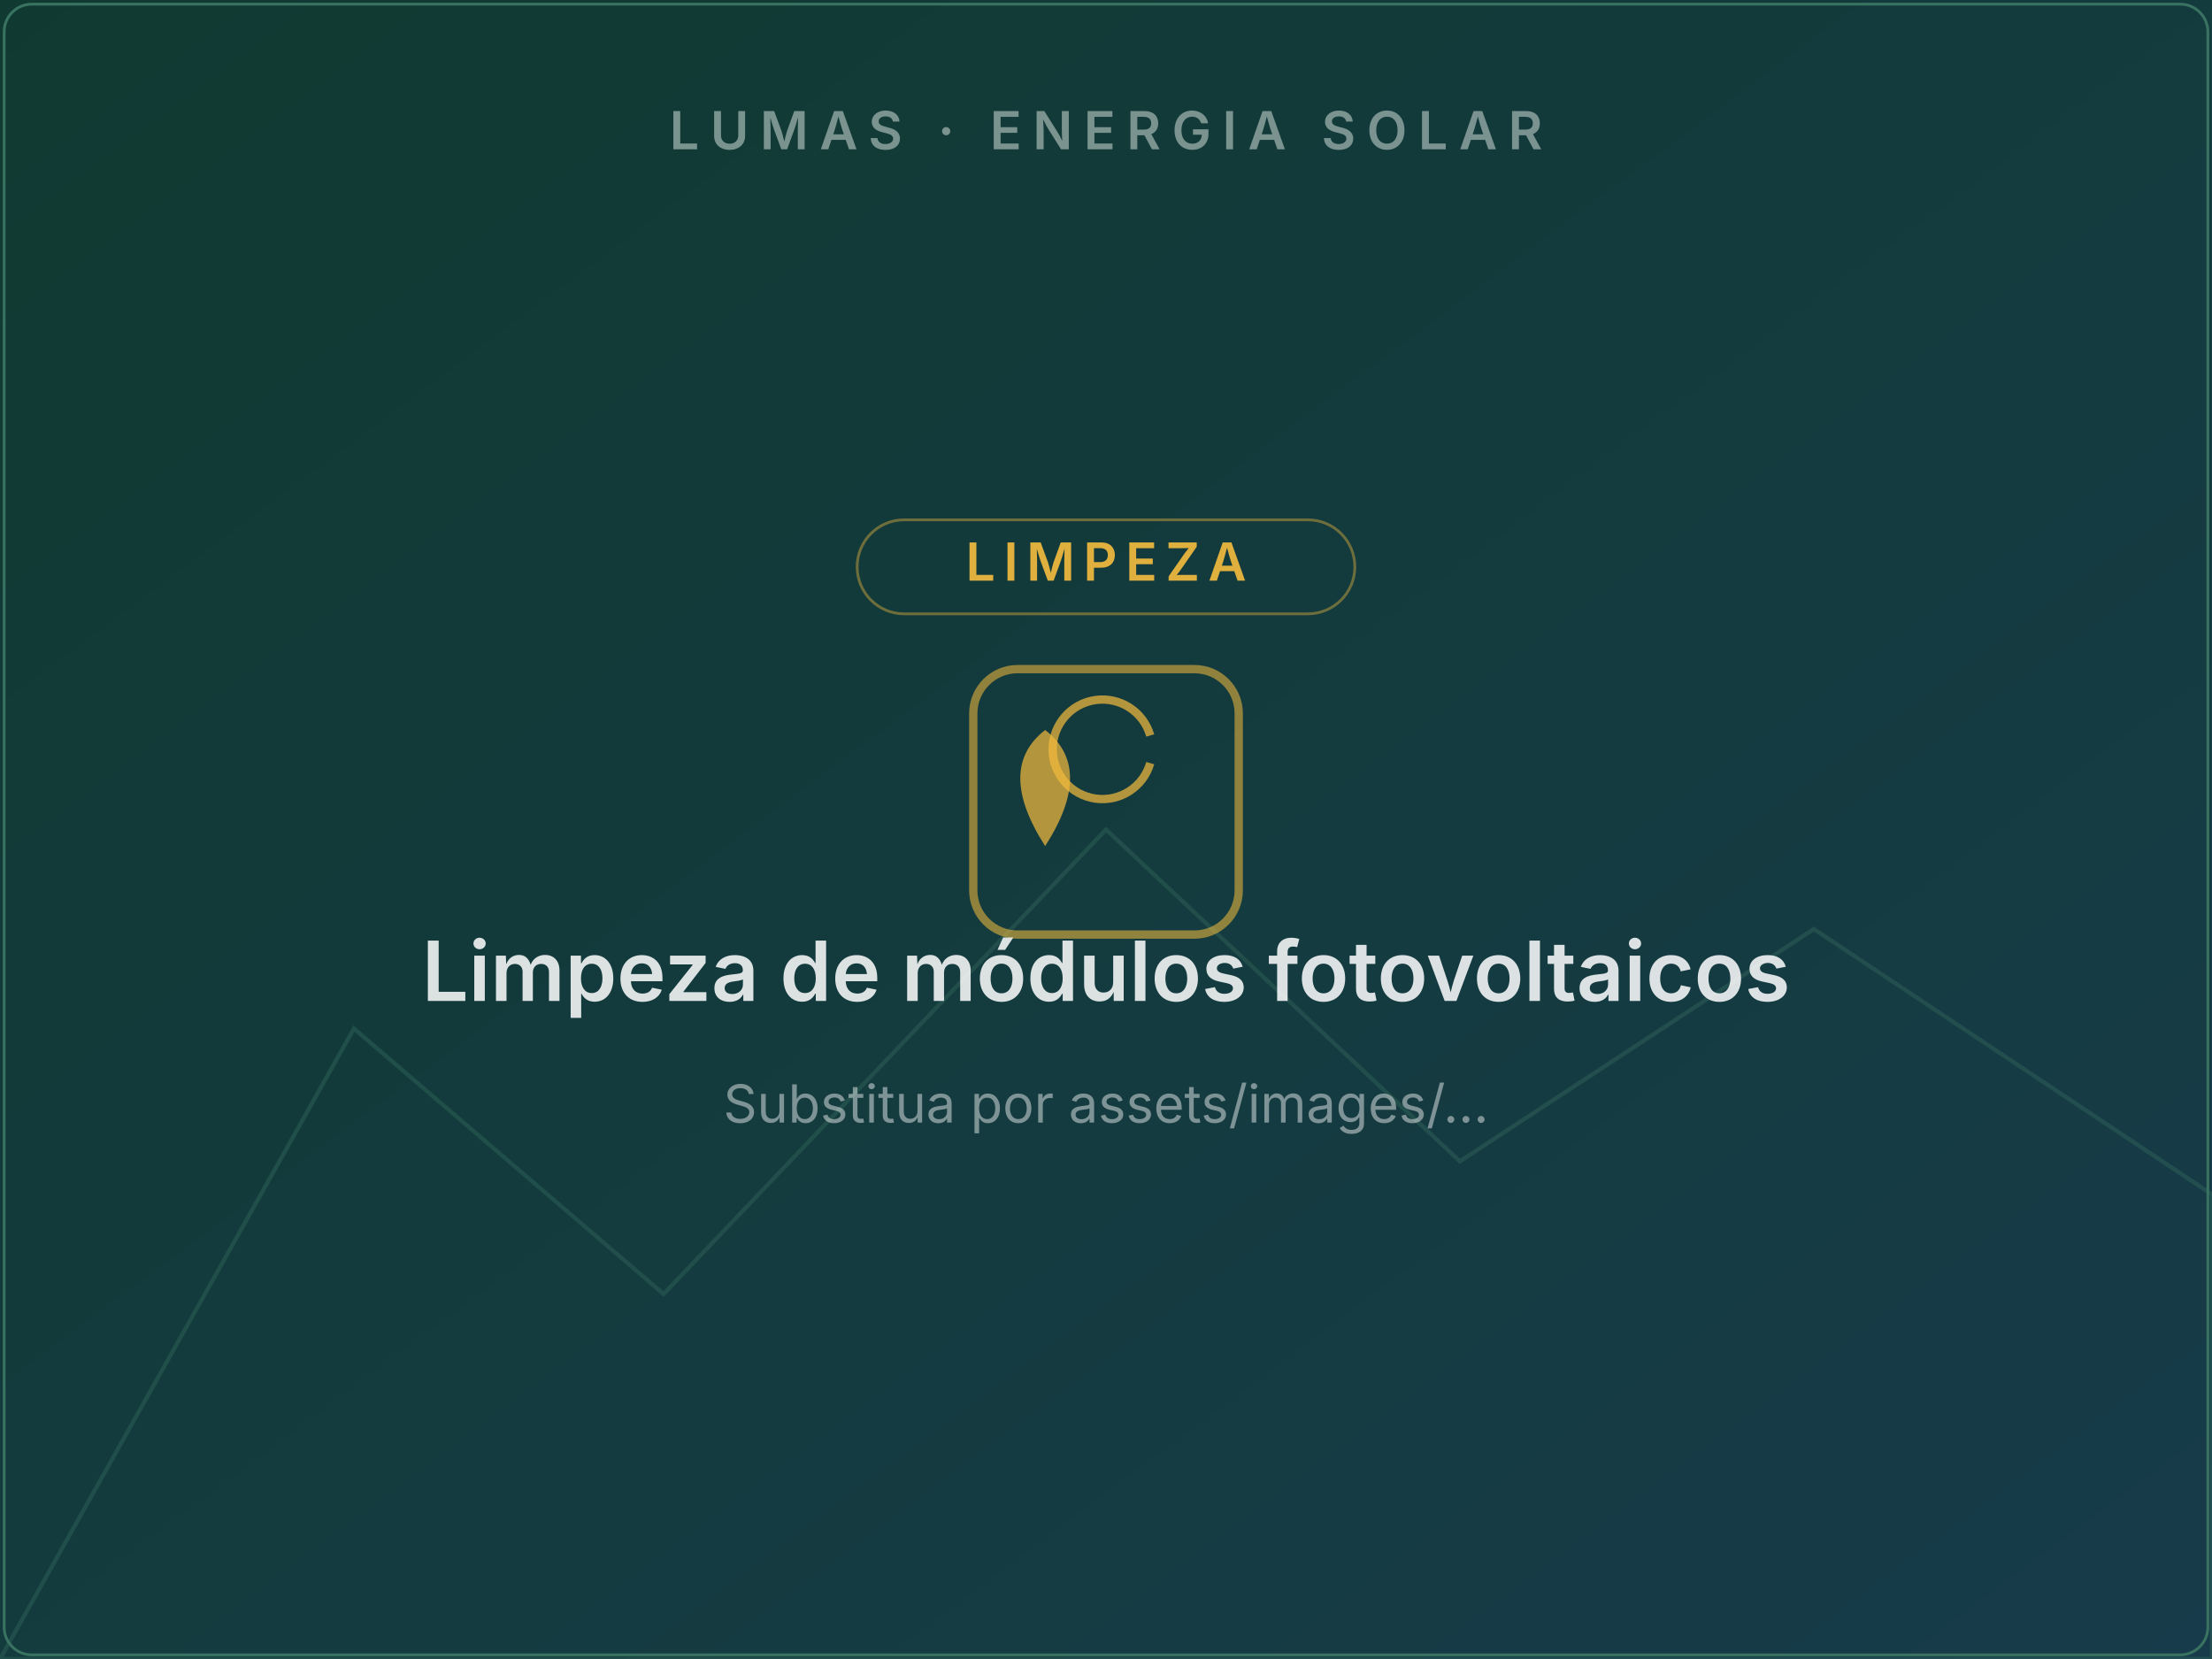
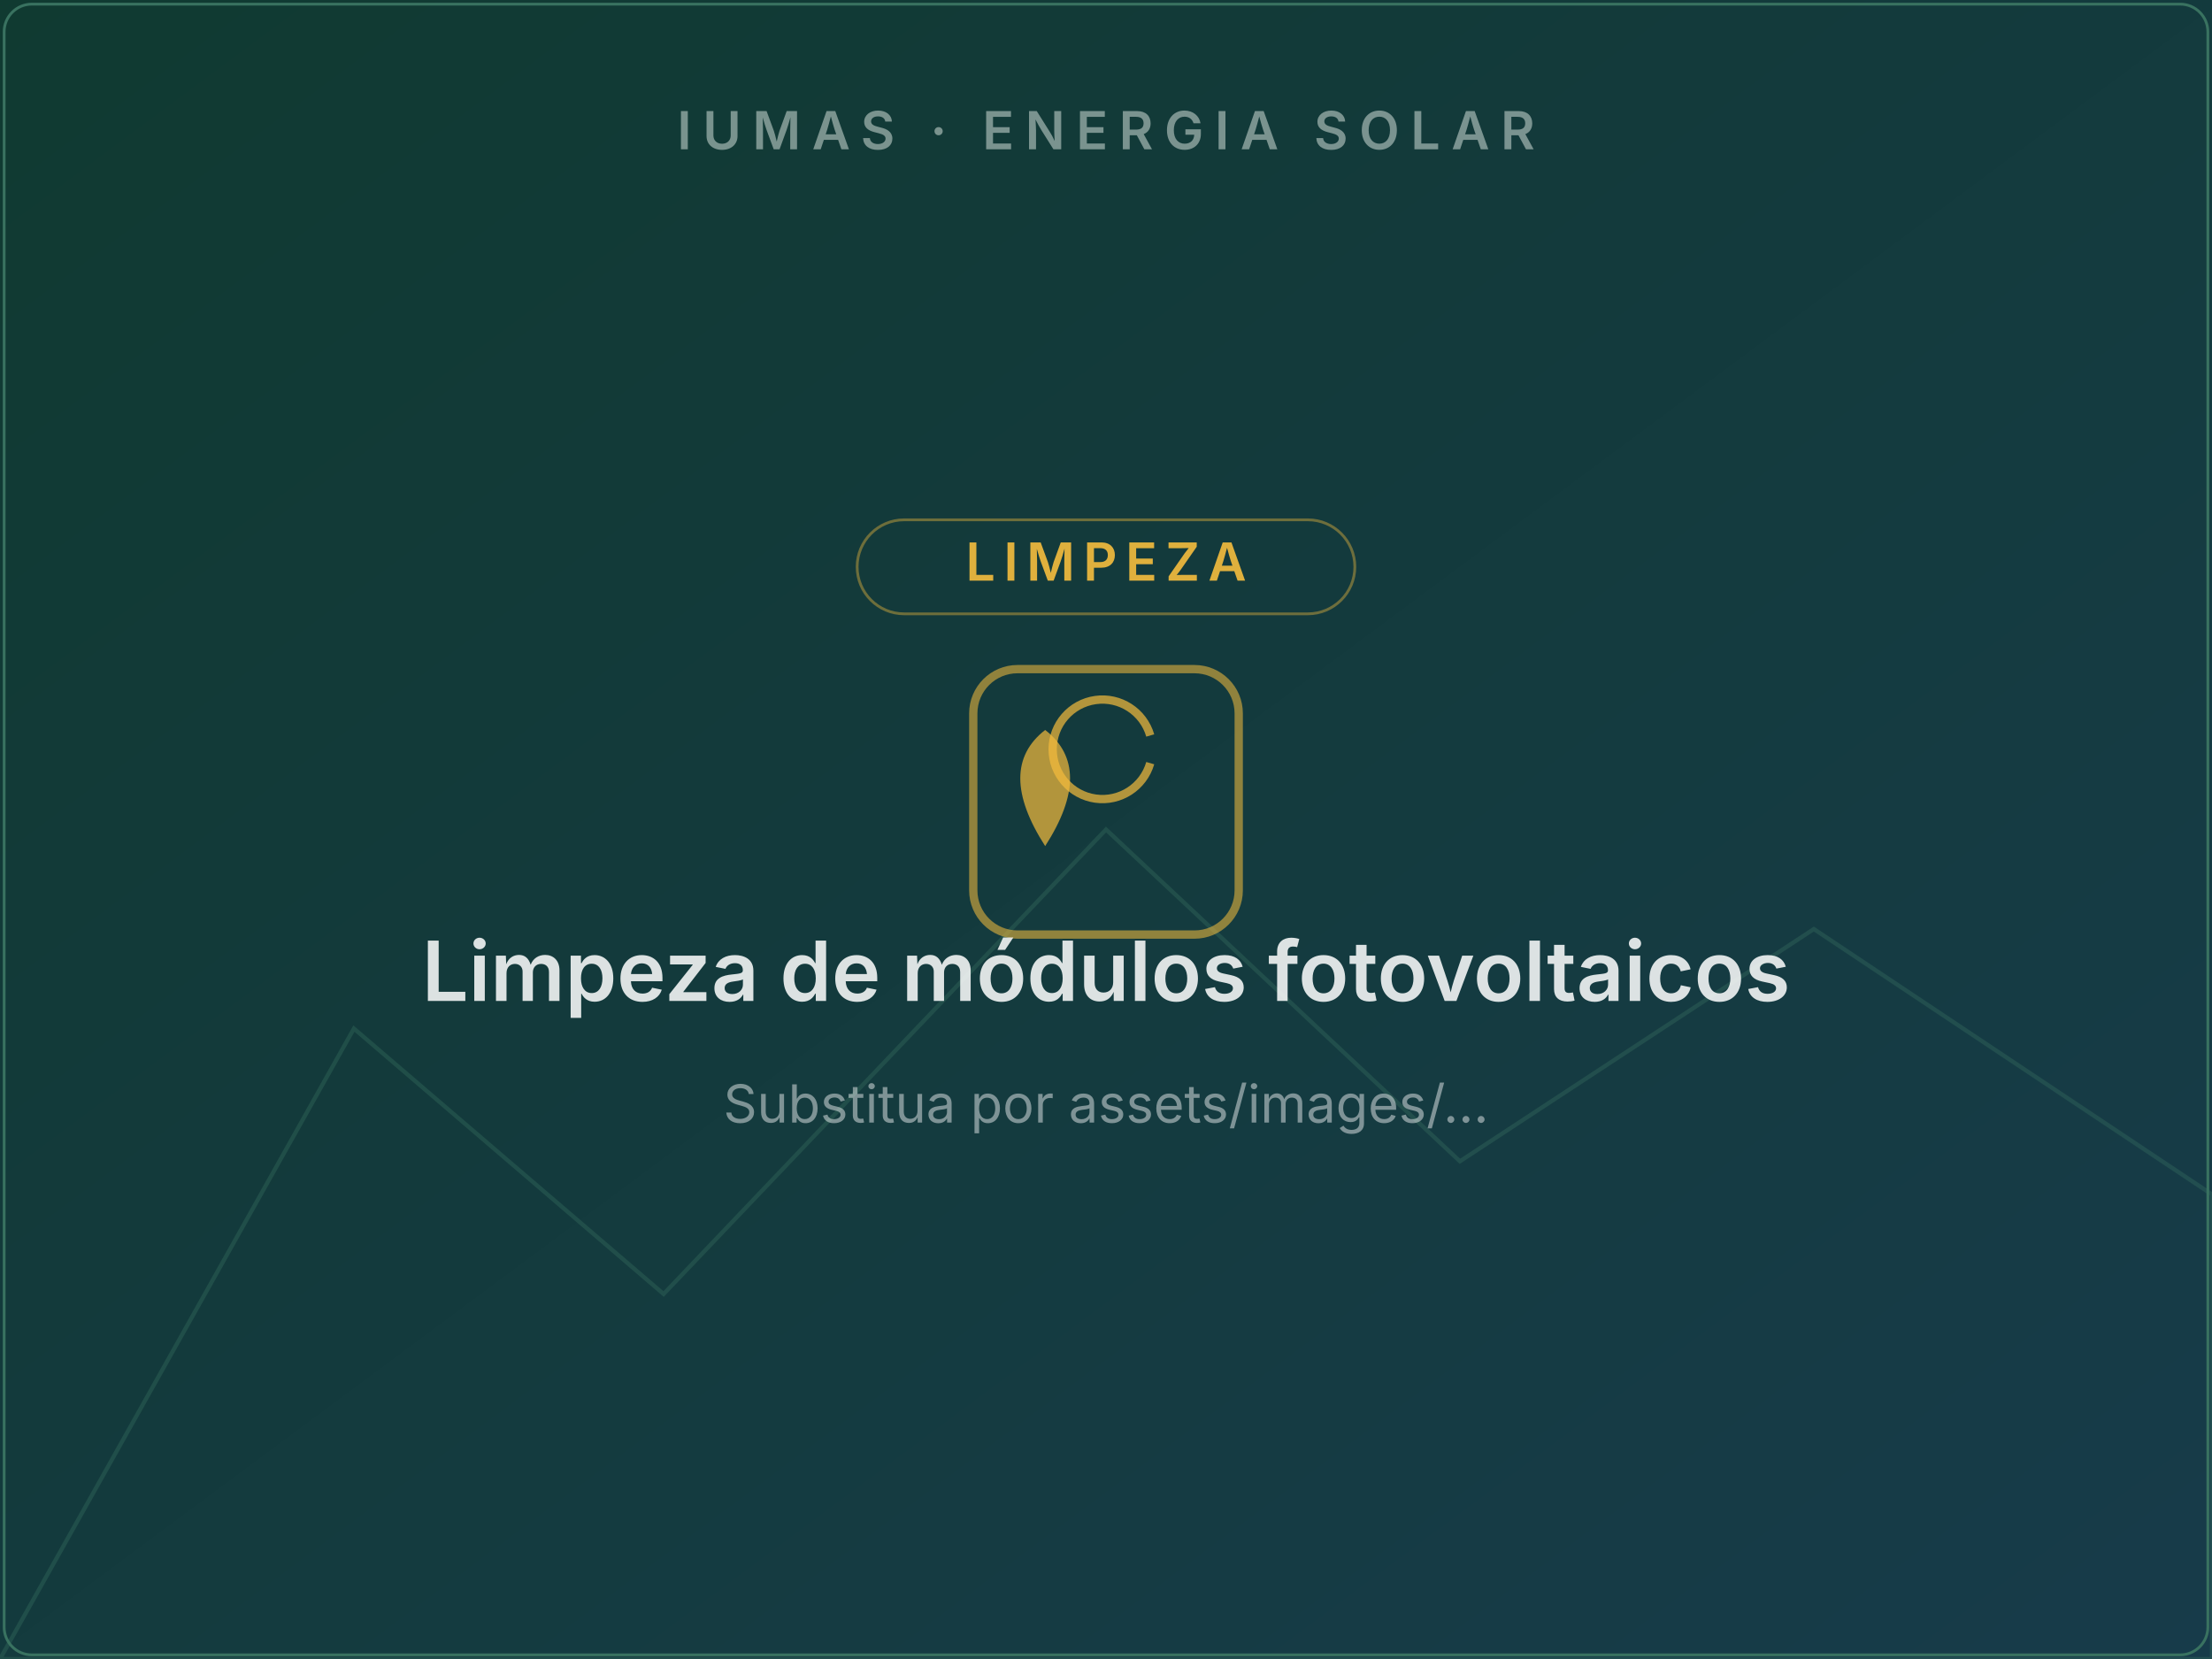
<svg xmlns="http://www.w3.org/2000/svg" width="800" height="600" viewBox="0 0 800 600" role="img" aria-label="Limpeza de módulos fotovoltaicos">
  <defs>
    <linearGradient id="g800" x1="0" y1="0" x2="1" y2="1">
      <stop offset="0" stop-color="#103a31" />
      <stop offset="1" stop-color="#173b4a" />
    </linearGradient>
    <linearGradient id="gg800" x1="0" y1="0" x2="0" y2="1">
      <stop offset="0" stop-color="#f5bd3d" stop-opacity="0.14" />
      <stop offset="1" stop-color="#f5bd3d" stop-opacity="0.03" />
    </linearGradient>
  </defs>
  <rect width="800" height="600" fill="url(#g800)" />
  <g opacity="0.35">
    <path d="M0 600 L128.0 372.0 L240.0 468.0 L400.0 300.0 L528.0 420.0 L656.0 336 L800 432.0 V600 Z" fill="none" stroke="#397260" stroke-width="1.5" />
  </g>
-   <text x="400.0" y="54" text-anchor="middle" font-family="Inter, Arial, sans-serif" font-size="19.0" letter-spacing="4" fill="#e3ede7" fill-opacity="0.5" font-weight="600">LUMAS · ENERGIA SOLAR</text>
+   <text x="400.0" y="54" text-anchor="middle" font-family="Inter, Arial, sans-serif" font-size="19.0" letter-spacing="4" fill="#e3ede7" fill-opacity="0.5" font-weight="600">IUMAS · ENERGIA SOLAR</text>
  <rect x="1.5" y="1.5" width="797" height="597" rx="10" fill="none" stroke="#397260" />
  <rect x="310.0" y="188.0" width="180" height="34" rx="17" fill="none" stroke="#f5bd3d" stroke-opacity="0.4" />
  <text x="400.0" y="210.0" text-anchor="middle" font-family="Inter, Arial, sans-serif" font-size="19.0" letter-spacing="3" fill="#f5bd3d" fill-opacity="0.9" font-weight="600">LIMPEZA</text>
  <rect x="352.0" y="242.0" width="96" height="96" rx="16" fill="none" stroke="#f5bd3d" stroke-opacity="0.55" stroke-width="3" />
  <path d="M378.0 306.0 q-18 -28 0 -42 q18 14 0 42 z" fill="#f5bd3d" fill-opacity="0.7" />
  <path d="M416.0 266.0 a18 18 0 1 0 0 10" fill="none" stroke="#f5bd3d" stroke-opacity="0.7" stroke-width="3" />
  <text x="400.0" y="362.0" text-anchor="middle" font-family="Inter, Arial, sans-serif" font-size="30.0" fill="#ffffff" fill-opacity="0.85" font-weight="600">Limpeza de módulos fotovoltaicos</text>
  <text x="400.0" y="406.0" text-anchor="middle" font-family="Inter, Arial, sans-serif" font-size="19.0" fill="#ffffff" fill-opacity="0.45">Substitua por assets/images/…</text>
</svg>
